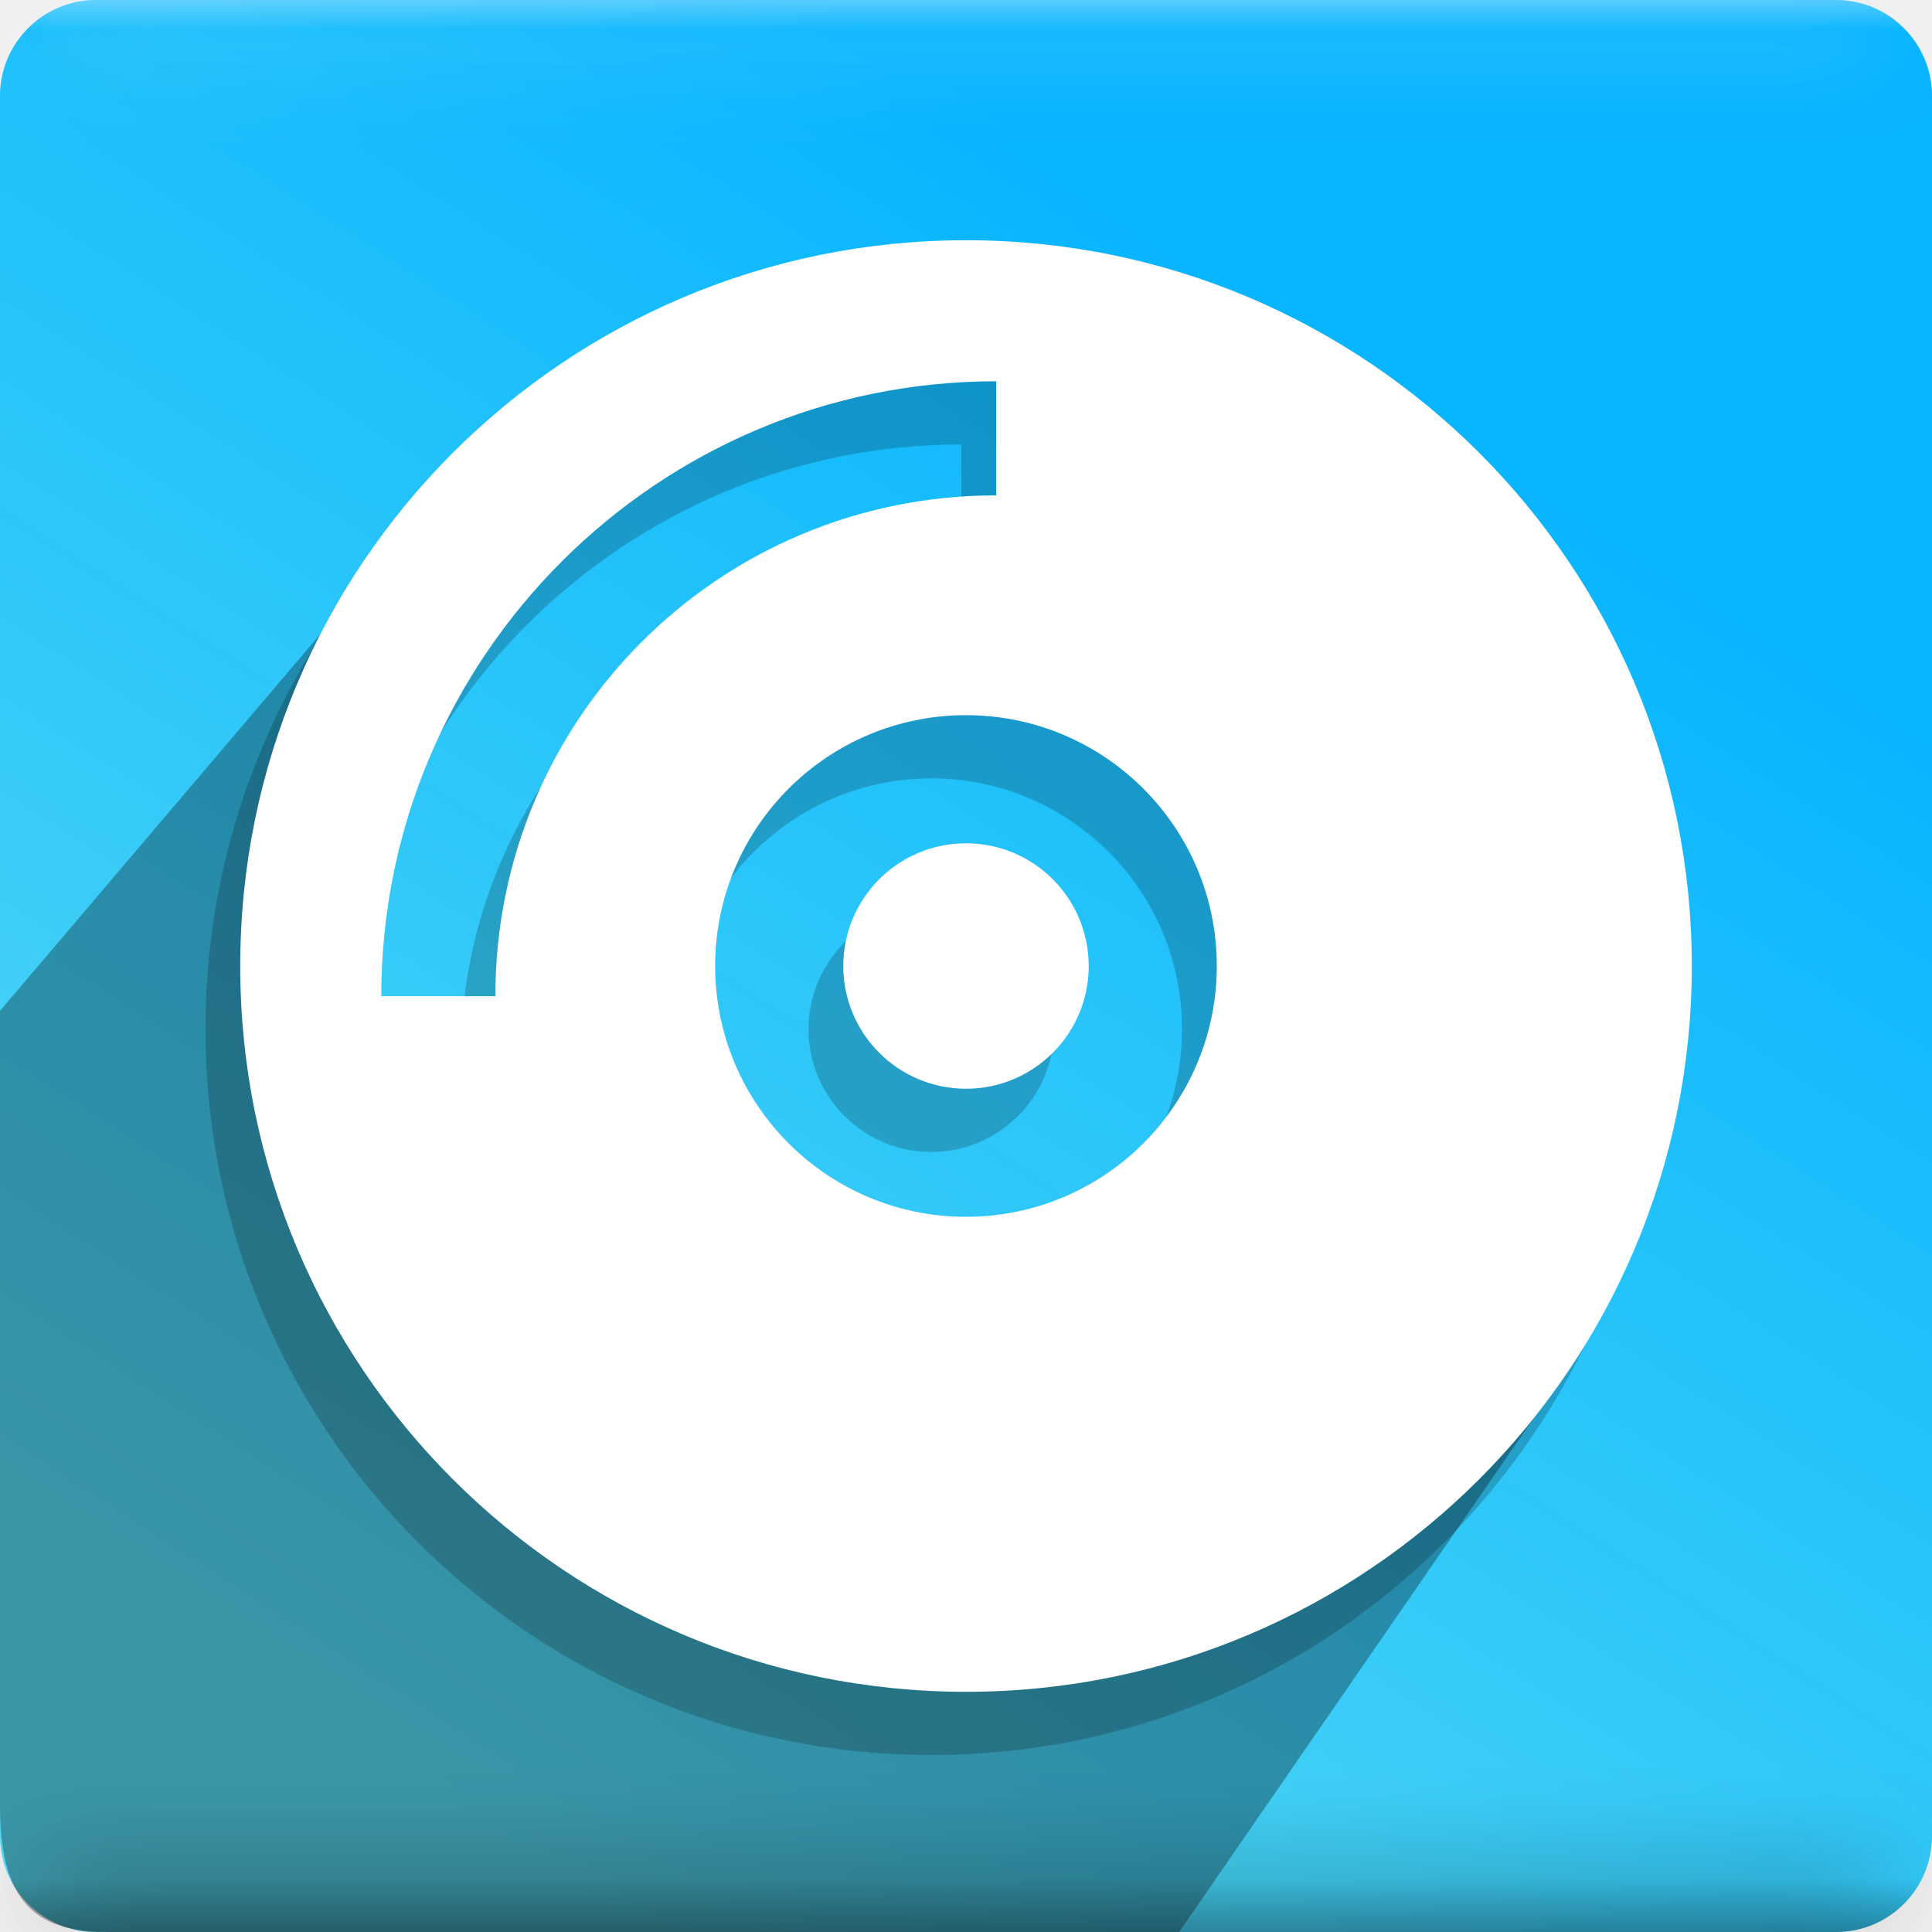
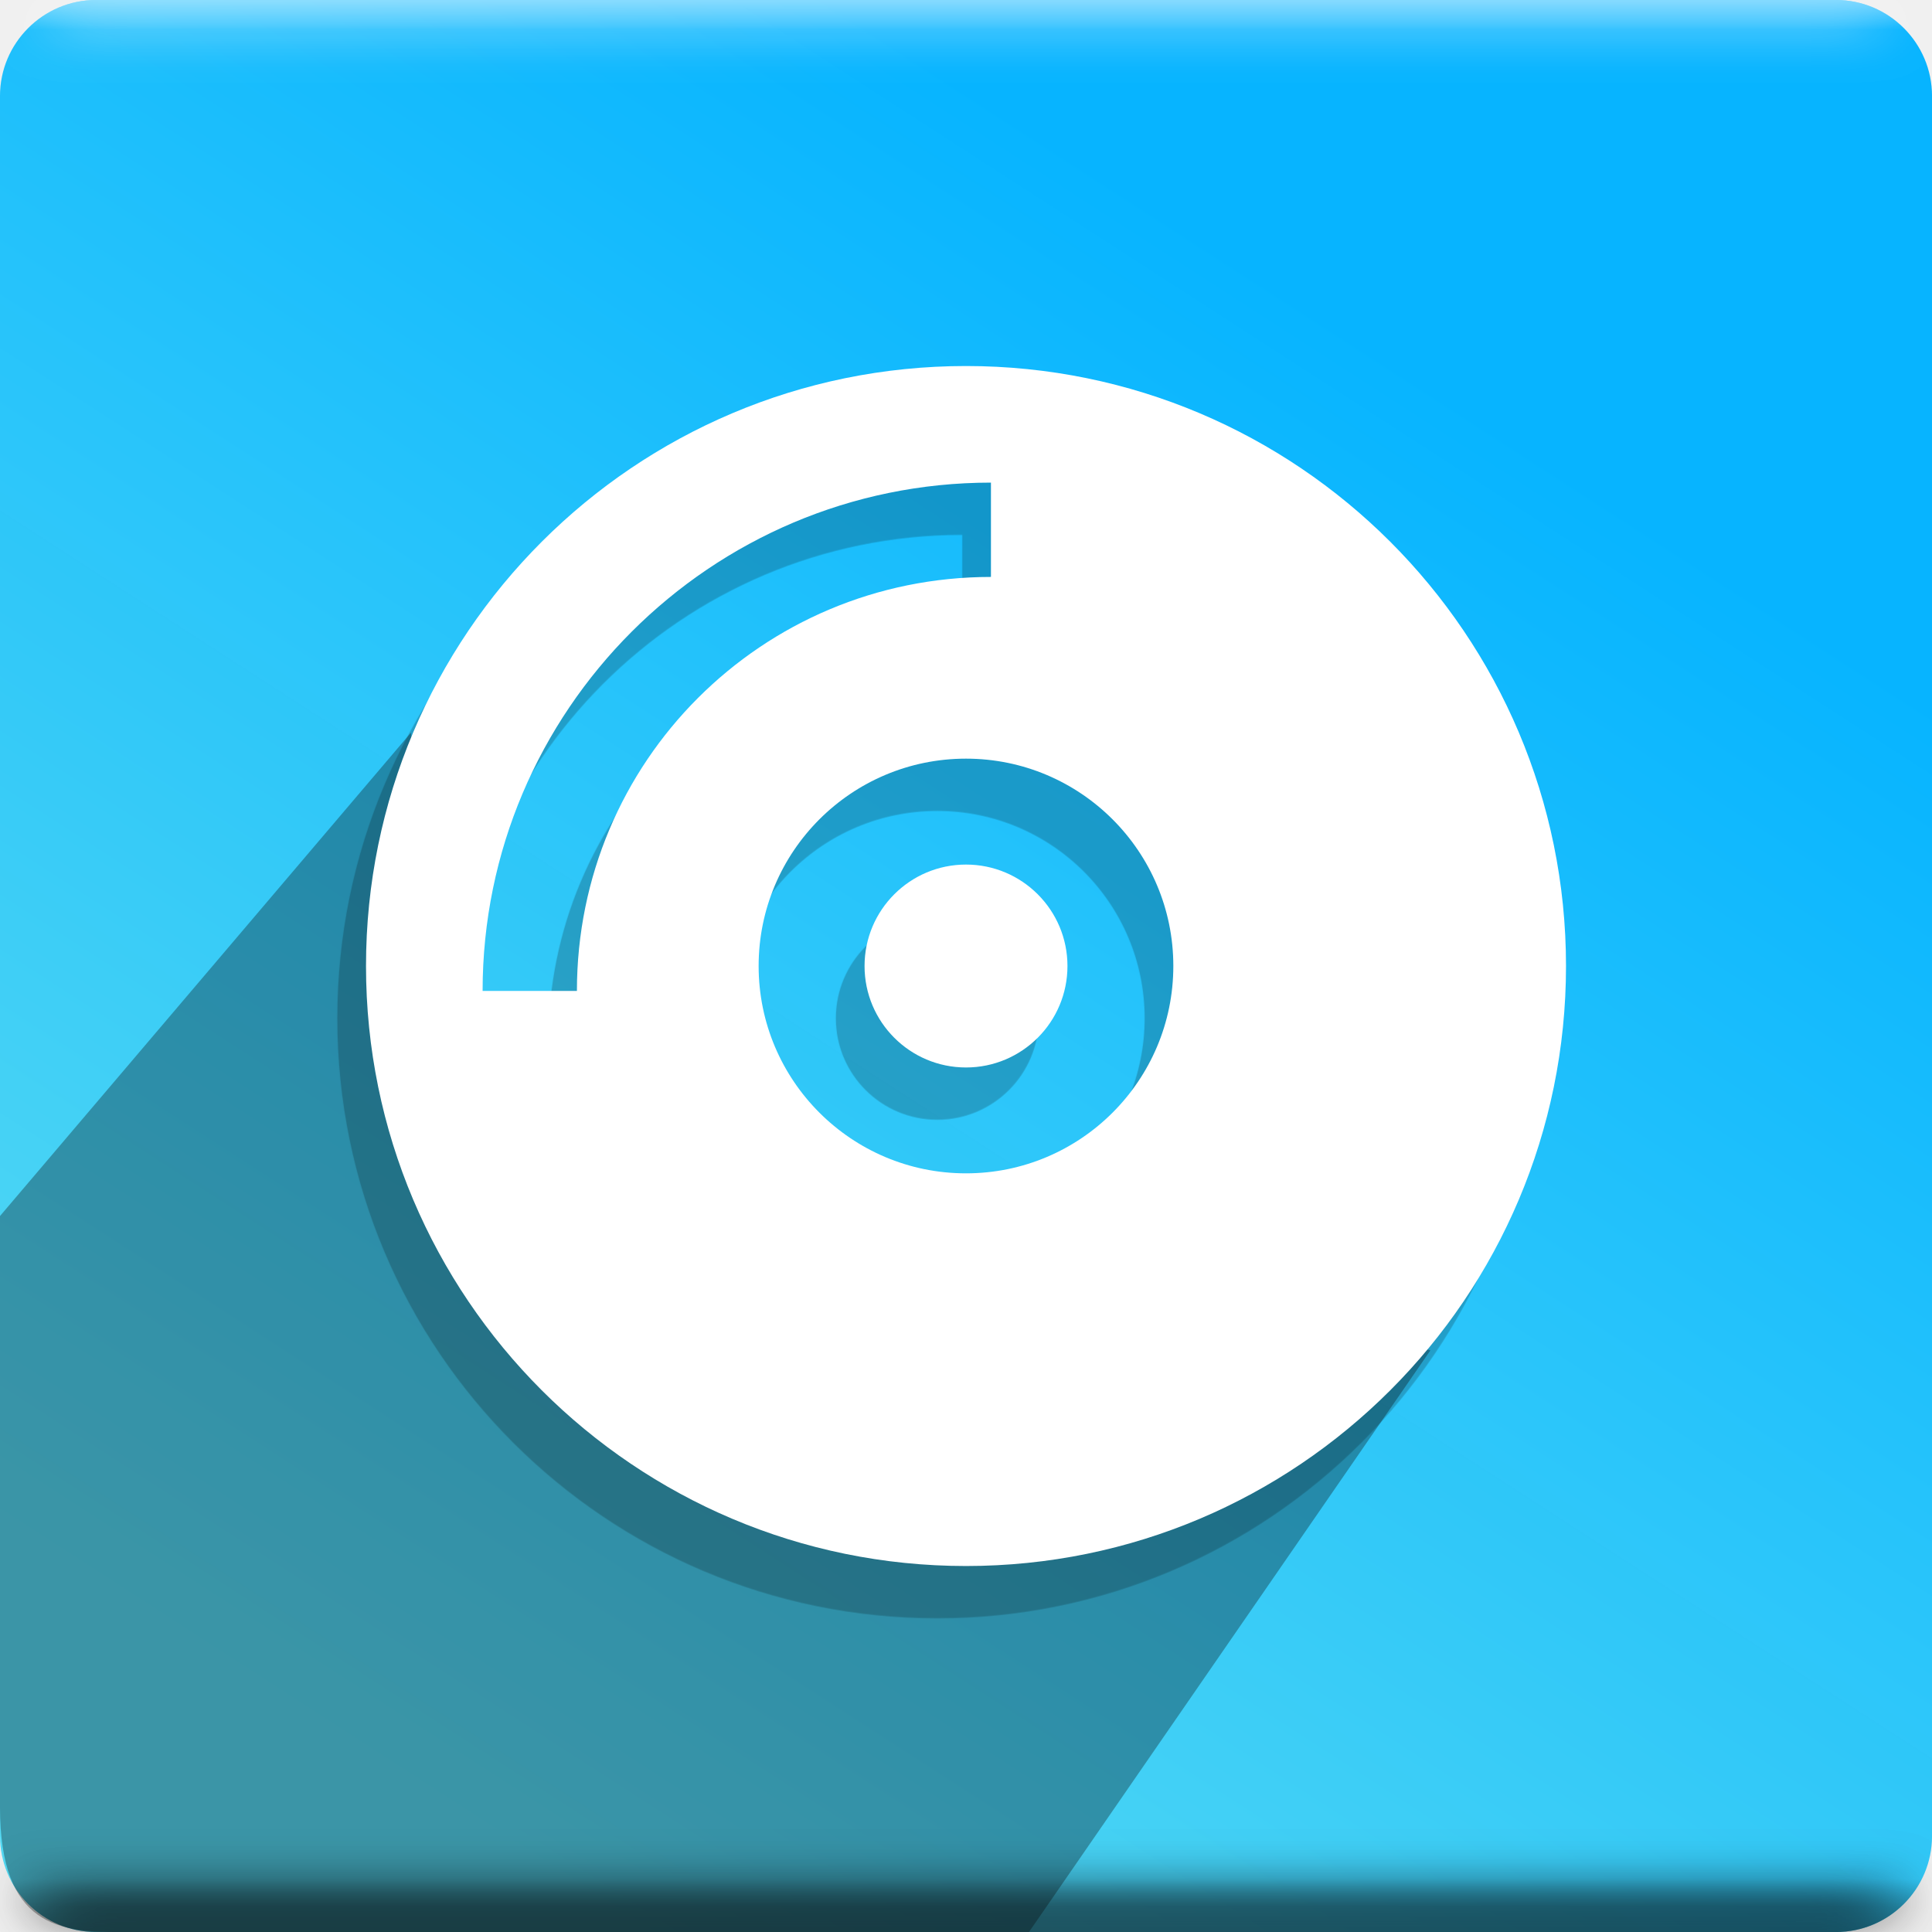
<svg xmlns="http://www.w3.org/2000/svg" xmlns:xlink="http://www.w3.org/1999/xlink" width="64" height="64" viewBox="0 0 16.933 16.933" id="svg2" version="1.1">
  <defs id="defs4">
    <linearGradient id="linearGradient1240">
      <stop style="stop-color:#ffffff;stop-opacity:0.993" offset="0" id="stop1236" />
      <stop id="stop1244" offset="0.018" style="stop-color:#ffffff;stop-opacity:0" />
      <stop style="stop-color:#000000;stop-opacity:0" offset="0.97" id="stop1246" />
      <stop style="stop-color:#000000;stop-opacity:1" offset="1" id="stop1238" />
    </linearGradient>
    <linearGradient id="linearGradient837">
      <stop style="stop-color:#54d9f3;stop-opacity:1" offset="0" id="stop833" />
      <stop style="stop-color:#06b4ff;stop-opacity:0.996" offset="1" id="stop835" />
    </linearGradient>
    <clipPath id="clipPath4150" clipPathUnits="userSpaceOnUse">
      <path id="path4152" d="m 0,1218.896 870.236,0 L 870.236,0 0,0 0,1218.896 Z" />
    </clipPath>
    <clipPath clipPathUnits="userSpaceOnUse" id="clipPath4150-0">
      <path d="m 0,1218.896 870.236,0 L 870.236,0 0,0 0,1218.896 Z" id="path4152-0" />
    </clipPath>
    <linearGradient xlink:href="#linearGradient837" id="linearGradient839" x1="10.152" y1="-386.301" x2="99.315" y2="-524.321" gradientUnits="userSpaceOnUse" gradientTransform="translate(7.2214663e-7,7.1003601e-6)" />
    <filter style="color-interpolation-filters:sRGB;" id="filter1003">
      <feFlood flood-opacity="0.2" flood-color="rgb(0,0,0)" result="flood" id="feFlood993" />
      <feComposite in="flood" in2="SourceGraphic" operator="in" result="composite1" id="feComposite995" />
      <feGaussianBlur in="composite1" stdDeviation="0" result="blur" id="feGaussianBlur997" />
      <feOffset dx="-3.3" dy="-6" result="offset" id="feOffset999" preserveAlpha="false" />
      <feComposite in="SourceGraphic" in2="offset" operator="over" result="composite2" id="feComposite1001" />
    </filter>
    <linearGradient xlink:href="#linearGradient1240" id="linearGradient1242" x1="168.938" y1="-547.366" x2="168.938" y2="-363.003" gradientUnits="userSpaceOnUse" gradientTransform="translate(-90.40884,-2.1575421e-5)" />
-     <filter style="color-interpolation-filters:sRGB;" id="filter1342">
-       <feGaussianBlur stdDeviation="5" result="fbSourceGraphic" id="feGaussianBlur1334" />
+     <filter height="1.065" y="-0.033" width="1.065" x="-0.033" style="color-interpolation-filters:sRGB;" id="filter1342">
+       <feGaussianBlur stdDeviation="2.496" result="fbSourceGraphic" id="feGaussianBlur1334" />
      <feGaussianBlur stdDeviation="0.01" in="SourceGraphic" result="result1" id="feGaussianBlur1336" />
      <feComposite in2="result1" operator="arithmetic" in="fbSourceGraphic" k2="0.5" k3="0.5" result="result2" id="feComposite1338" />
      <feBlend in2="fbSourceGraphic" mode="normal" result="result3" id="feBlend1340" />
    </filter>
  </defs>
  <g id="layer1" transform="translate(155.7768,-148.7655)">
    <g transform="matrix(0.0923453,0,0,-0.09234529,-154.3992,199.2663)" id="g4144" style="fill:#ffffff;fill-opacity:1">
      <g id="g4146" style="fill:#ffffff;fill-opacity:1">
        <rect id="rect26" width="183.37" height="183.37" x="-14.919" y="-546.869" transform="scale(1,-1)" style="fill:url(#linearGradient839);fill-opacity:1;stroke-width:2.865" rx="9.117" ry="9.117" />
-         <rect ry="9.117" rx="9.117" style="opacity:0.685;fill:url(#linearGradient1242);fill-opacity:1;stroke-width:2.865;filter:url(#filter1342)" transform="matrix(1,0,0,-1,-1.6051195e-6,-2.189972e-6)" y="-546.869" x="-14.919" height="183.37" width="183.37" id="rect1232" />
-         <path style="opacity:0.324;fill:#070707;fill-opacity:1;fill-rule:evenodd;stroke-width:1" d="M 11.367,37.571 13.611,17.477 0,33.486 V 59.859 C 0,63.852 2,64 4,64 H 39.059 L 52.355,44.732 C 33.653,39.254 21.604,44.376 11.367,37.571 Z" id="path4855" transform="matrix(2.865152,0,0,-2.865152,-14.9189,546.8693)" />
-         <path id="path864" style="opacity:1;vector-effect:none;fill:#ffffff;fill-opacity:1;stroke:none;stroke-width:16.338;stroke-linecap:butt;stroke-linejoin:miter;stroke-miterlimit:4;stroke-dasharray:none;stroke-dashoffset:0;stroke-opacity:1;marker:none;filter:url(#filter1003)" d="M 76.763,524.068 A 68.883,68.883 0 0 1 7.882,455.187 68.883,68.883 0 0 1 76.763,386.3 68.883,68.883 0 0 1 145.65,455.187 68.883,68.883 0 0 1 76.763,524.068 Z m 2.865,-13.386 v -10.828 c -26.318,0 -47.532,-21.215 -47.532,-47.532 h -10.828 c 0,32.17 26.191,58.361 58.361,58.361 z m -2.865,-31.69 a 23.805,23.805 0 0 0 23.805,-23.805 23.805,23.805 0 0 0 -23.805,-23.805 23.805,23.805 0 0 0 -23.805,23.805 23.805,23.805 0 0 0 23.805,23.805 z m 0,-12.16 A 11.649,11.649 0 0 1 65.118,455.187 11.649,11.649 0 0 1 76.763,443.536 11.649,11.649 0 0 1 88.414,455.187 11.649,11.649 0 0 1 76.763,466.832 Z" />
+         <rect ry="9.117" rx="9.117" style="opacity:1;fill:url(#linearGradient1242);fill-opacity:1;stroke-width:2.865;filter:url(#filter1342)" transform="matrix(1,0,0,-1,-1.6051195e-6,-2.189972e-6)" y="-546.869" x="-14.919" height="183.37" width="183.37" id="rect1232" />
+         <path style="opacity:0.324;fill:#070707;fill-opacity:1;fill-rule:evenodd;stroke-width:1" d="M 15.367,37.571 13.611,24.272 0,40.282 V 59.859 C 0,63.852 2,64 4,64 H 34.086 L 47.383,44.732 C 28.68,39.254 25.604,44.376 15.367,37.571 Z" id="path4855" transform="matrix(2.865152,0,0,-2.865152,-14.9189,546.8693)" />
+         <path id="path864" style="opacity:1;vector-effect:none;fill:#ffffff;fill-opacity:1;stroke:none;stroke-width:16.338;stroke-linecap:butt;stroke-linejoin:miter;stroke-miterlimit:4;stroke-dasharray:none;stroke-dashoffset:0;stroke-opacity:1;marker:none;filter:url(#filter1003)" d="M 76.763,524.068 A 68.883,68.883 0 0 1 7.882,455.187 68.883,68.883 0 0 1 76.763,386.3 68.883,68.883 0 0 1 145.65,455.187 68.883,68.883 0 0 1 76.763,524.068 Z m 2.865,-13.386 v -10.828 c -26.318,0 -47.532,-21.215 -47.532,-47.532 h -10.828 c 0,32.17 26.191,58.361 58.361,58.361 z m -2.865,-31.69 a 23.805,23.805 0 0 0 23.805,-23.805 23.805,23.805 0 0 0 -23.805,-23.805 23.805,23.805 0 0 0 -23.805,23.805 23.805,23.805 0 0 0 23.805,23.805 z m 0,-12.16 A 11.649,11.649 0 0 1 65.118,455.187 11.649,11.649 0 0 1 76.763,443.536 11.649,11.649 0 0 1 88.414,455.187 11.649,11.649 0 0 1 76.763,466.832 Z" transform="matrix(0.8266921,0,0,0.8266921,13.30415,78.88703)" />
      </g>
    </g>
  </g>
</svg>
